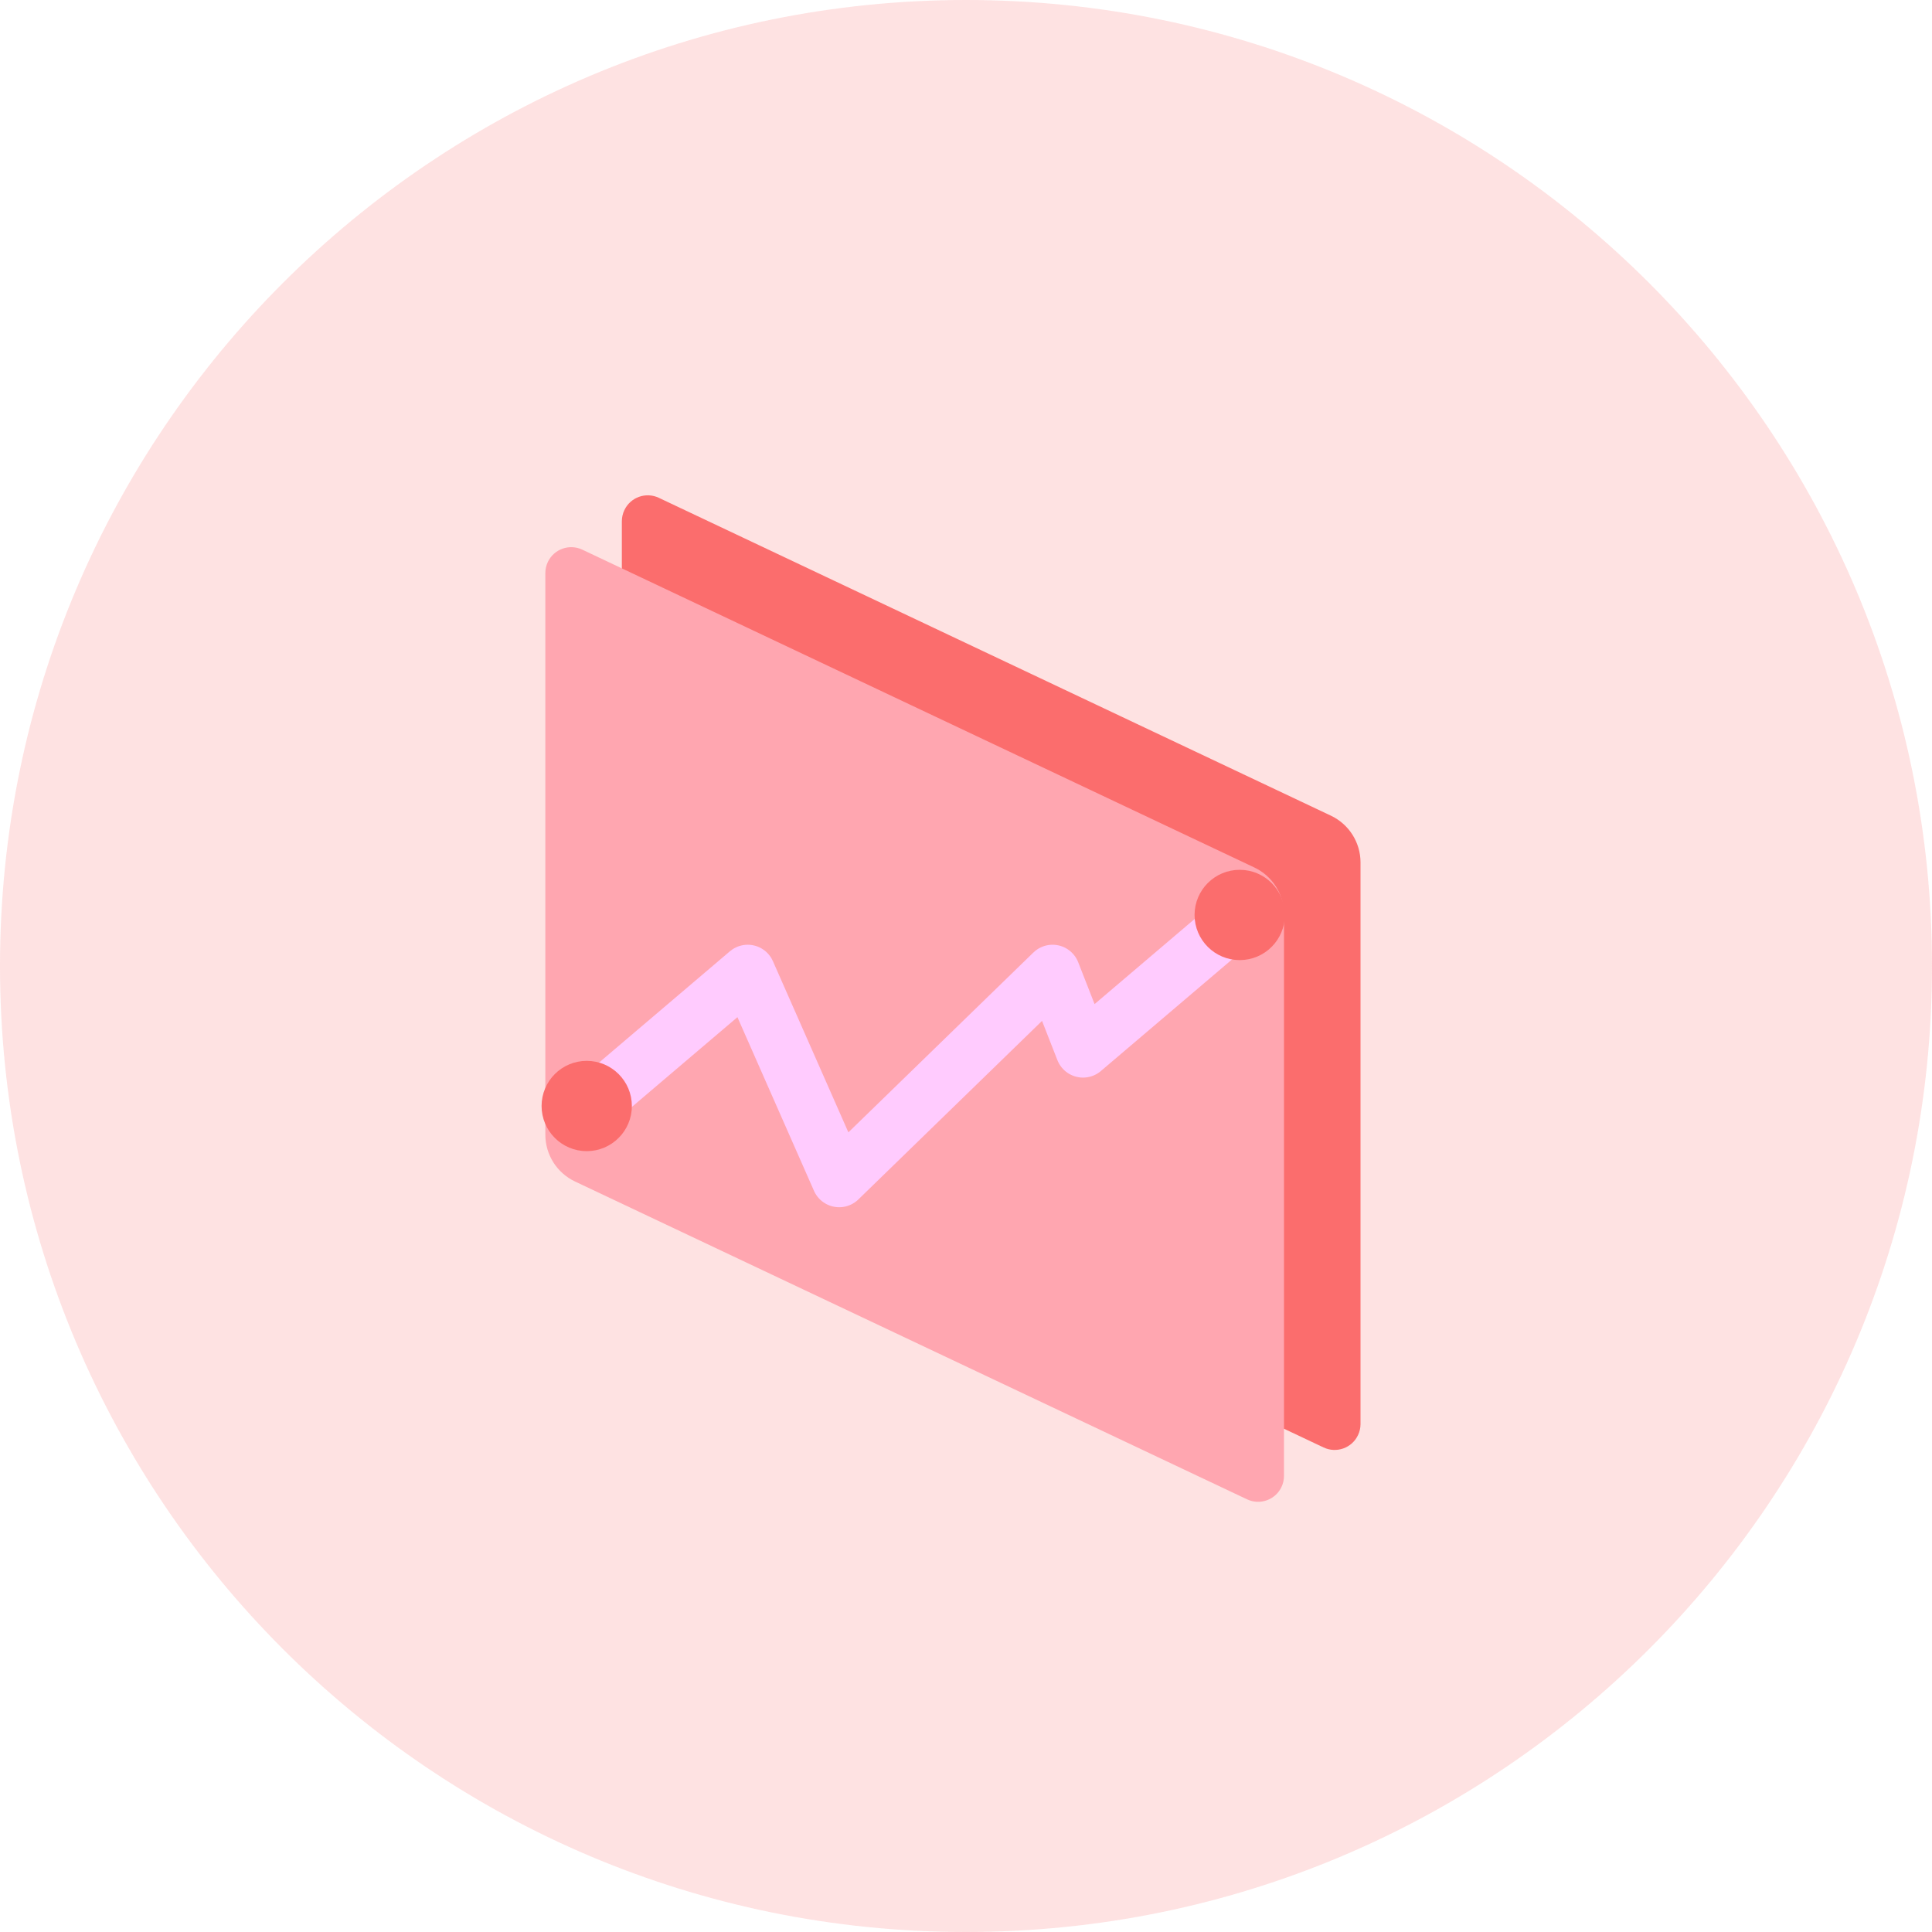
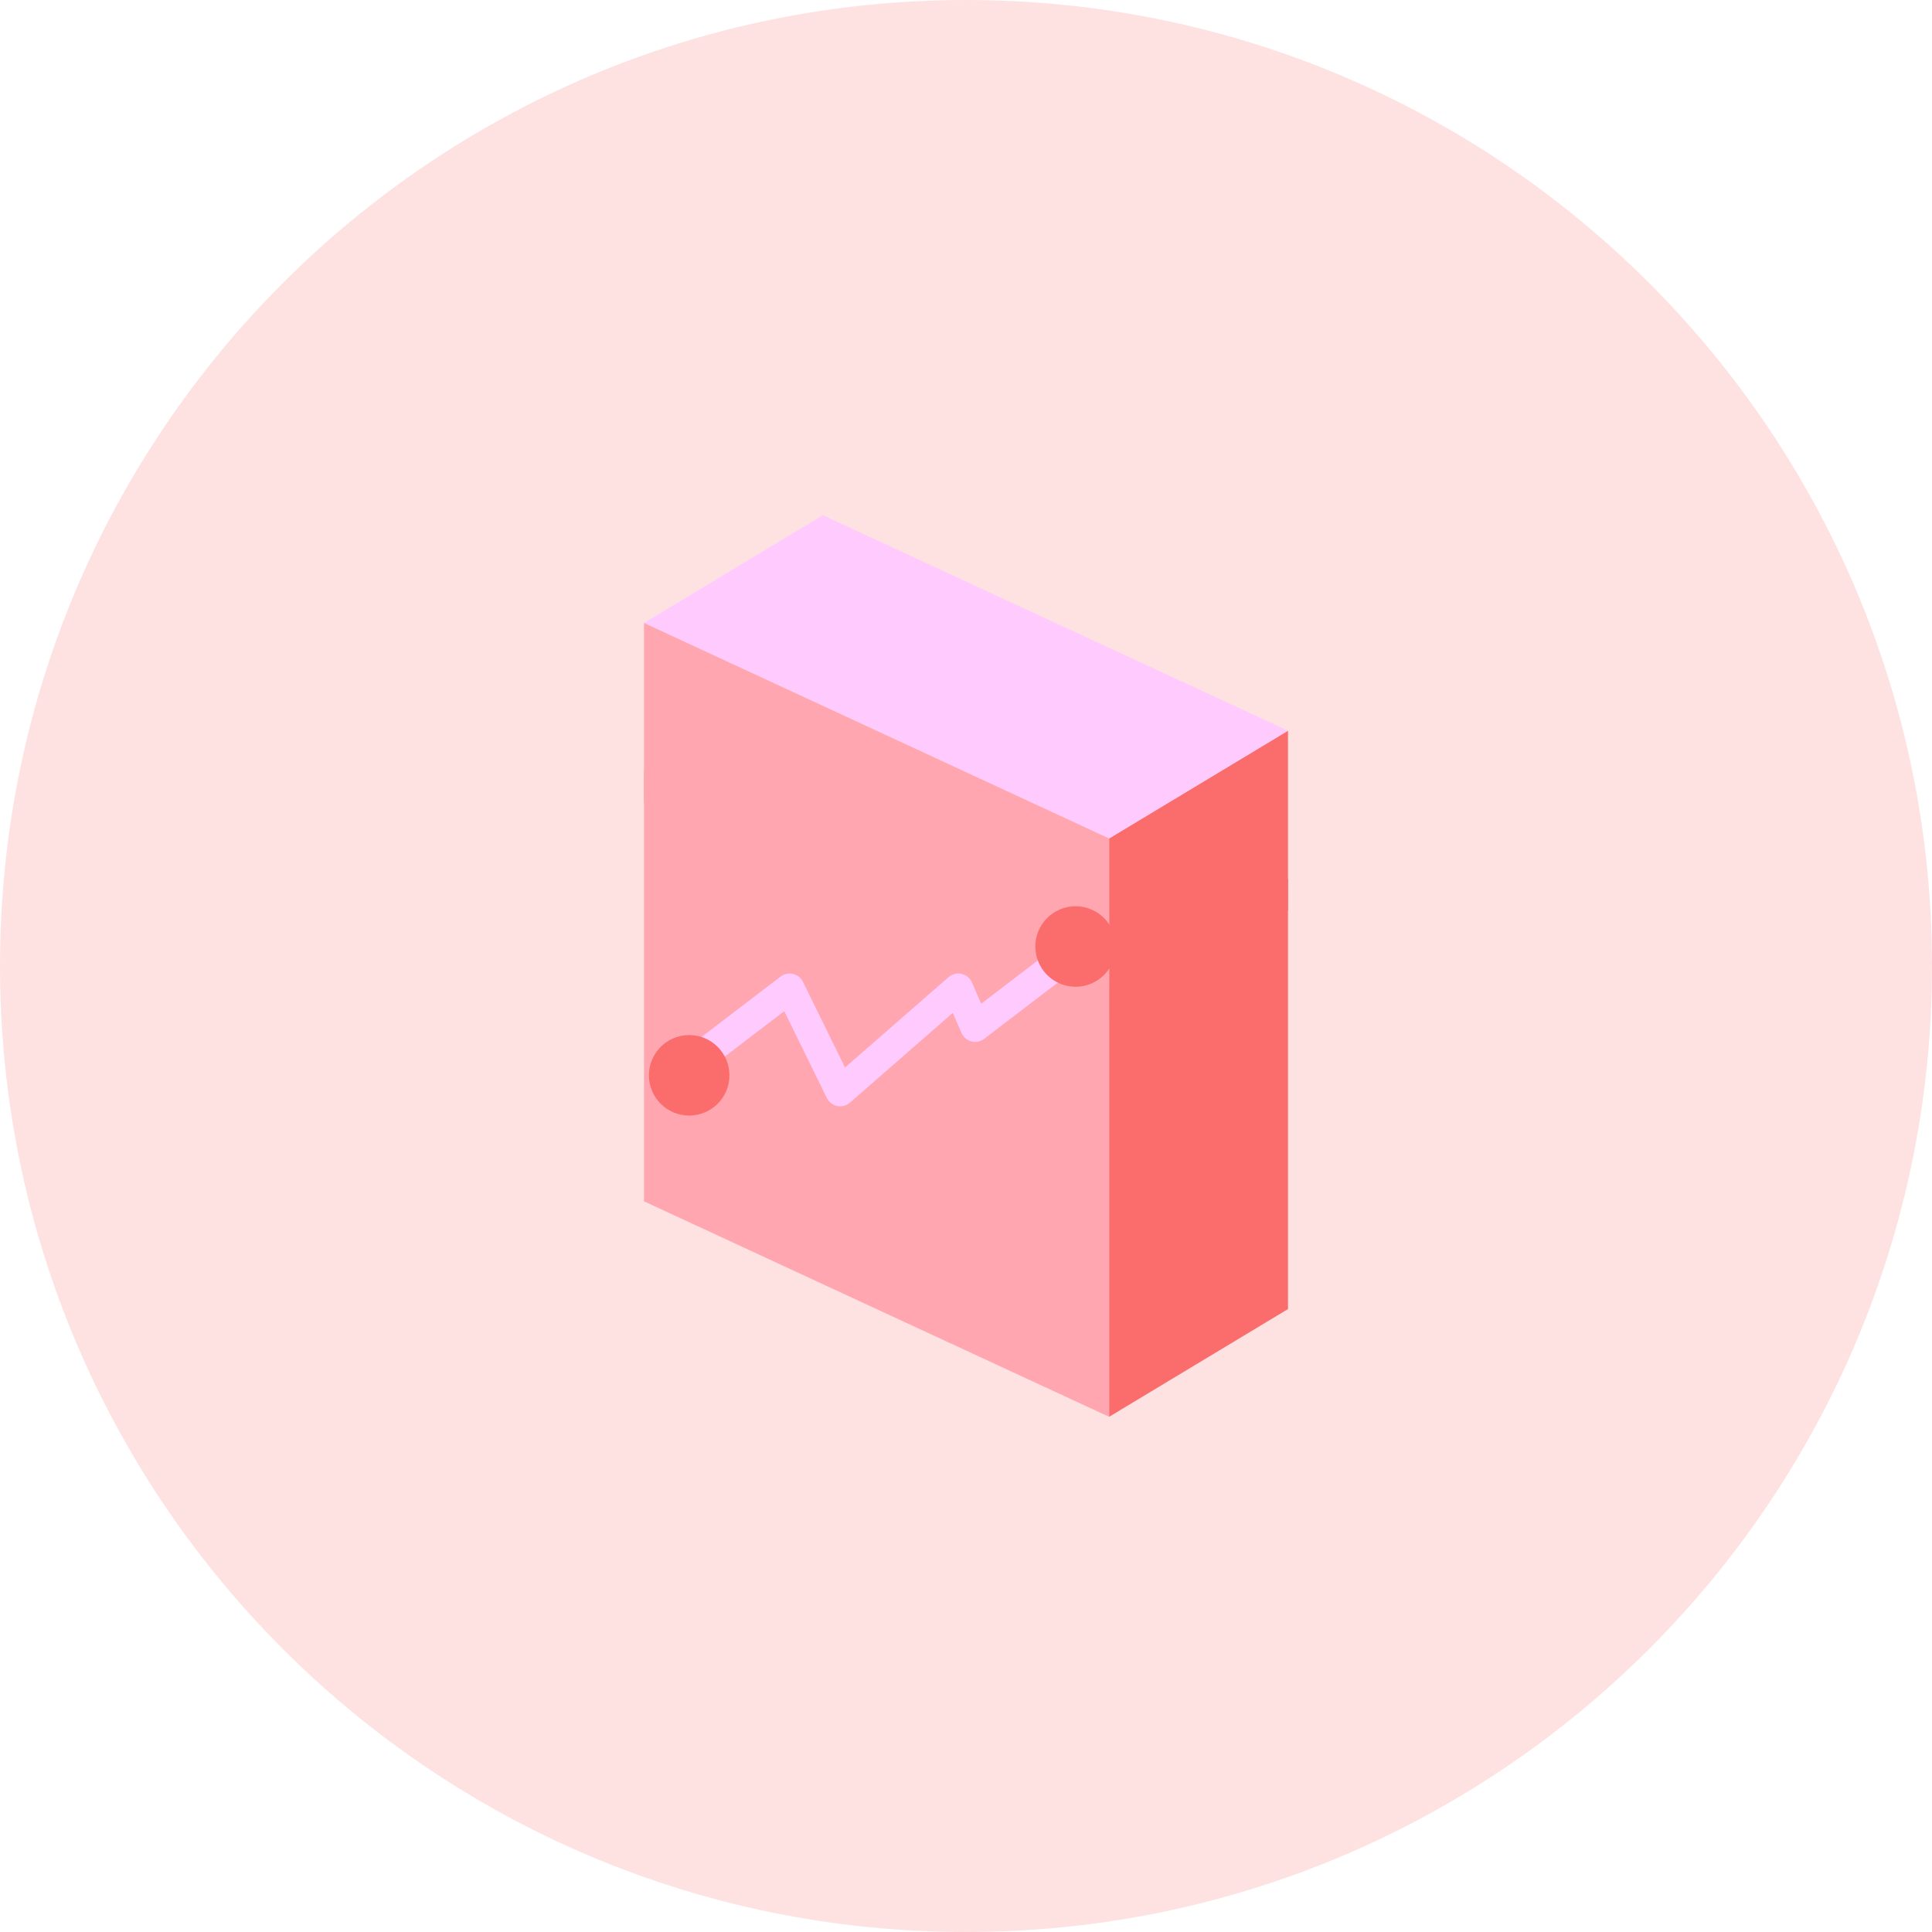
<svg xmlns="http://www.w3.org/2000/svg" width="60px" height="60px" viewBox="0 0 60 60" version="1.1">
  <g id="Icons" stroke="none" stroke-width="1" fill="none" fill-rule="evenodd">
    <g id="Artboard" transform="translate(-818, -2991)">
      <g id="2" transform="translate(773, 2946)">
        <g id="picto">
          <g id="performances" transform="translate(45, 45)">
            <circle id="Oval-4" fill="#FB6D6D" fill-rule="nonzero" opacity="0.2" cx="30" cy="30" r="30" />
-             <g id="Group" transform="translate(16, 14)">
+             <g id="Group-4" transform="translate(20, 16)">
+               <polygon id="Rectangle-6" fill="#FB6D6D" points="14.444 10.038 20 6.692 20 12.271 14.444 15.617" />
+               <polygon id="Rectangle-6-Copy-5" fill="#FB6D6D" points="14.444 14.634 20 11.288 20 24.654 14.444 28" />
+               <polygon id="Rectangle-6-Copy" fill="#FFCBFE" points="14.444 10.038 20 6.692 5.556 0 0 3.346" />
+               <polygon id="Rectangle-6-Copy-2" fill="#FFA6B0" points="14.444 10.038 14.444 15.615 0 8.923 0 3.346" />
+               <polygon id="Rectangle-6-Copy-3" fill="#FFA6B0" points="14.444 28 14.444 14.615 0 7.923 0 21.308" />
+             </g>
+             <g id="Group" transform="translate(20, 28)" fill-rule="nonzero">
              <g id="3d-box-corner" transform="translate(0.903226, 0.894737)">
-                 <path d="M24.428,10.436 L3.557,0.565 C3.155,0.375 2.676,0.547 2.487,0.948 C2.436,1.055 2.409,1.173 2.409,1.292 L2.409,18.733 C2.409,19.355 2.768,19.921 3.33,20.187 L24.201,30.057 C24.603,30.247 25.082,30.076 25.271,29.674 C25.322,29.567 25.349,29.45 25.349,29.331 L25.349,20.534 L25.349,11.889 C25.349,11.267 24.99,10.702 24.428,10.436 Z" id="Shape" fill="#FB6D6D" />
-                 <path d="M22.052,12.046 L1.18,2.175 C0.779,1.986 0.3,2.157 0.11,2.558 C0.059,2.666 0.033,2.783 0.033,2.902 L0.033,20.344 C0.033,20.965 0.391,21.531 0.953,21.797 L21.825,31.668 C22.226,31.858 22.705,31.686 22.895,31.285 C22.946,31.178 22.972,31.06 22.972,30.941 L22.972,22.145 L22.972,13.499 C22.972,12.878 22.614,12.312 22.052,12.046 Z" id="Shape" fill="#FFA6B0" />
-                 <polyline id="Path-23" stroke="#FFCBFE" stroke-width="1.71" stroke-linecap="round" stroke-linejoin="round" fill-rule="nonzero" points="1.584 19.326 6.318 15.3 9.158 21.742 15.785 15.3 16.731 17.716 21.465 13.689" />
-                 <ellipse id="Oval" stroke="#FB6D6D" stroke-width="0.804" fill="#FB6D6D" fill-rule="nonzero" cx="1.318" cy="19.453" rx="1" ry="1" />
-                 <ellipse id="Oval" stroke="#FB6D6D" stroke-width="0.804" fill="#FB6D6D" fill-rule="nonzero" cx="21.597" cy="13.52" rx="1" ry="1" />
+                 <polyline id="Path-23" stroke="#FFCBFE" stroke-width="0.923" stroke-linecap="round" stroke-linejoin="round" points="1 3.8 3.619 1.8 5.19 5 8.857 1.8 9.381 3 12 1" />
+                 <circle id="Oval" stroke="#FB6D6D" stroke-width="0.5" fill="#FB6D6D" cx="0.5" cy="4.5" r="1" />
+                 <circle id="Oval" stroke="#FB6D6D" stroke-width="0.5" fill="#FB6D6D" cx="12.5" cy="0.5" r="1" />
              </g>
            </g>
          </g>
        </g>
      </g>
    </g>
  </g>
</svg>
